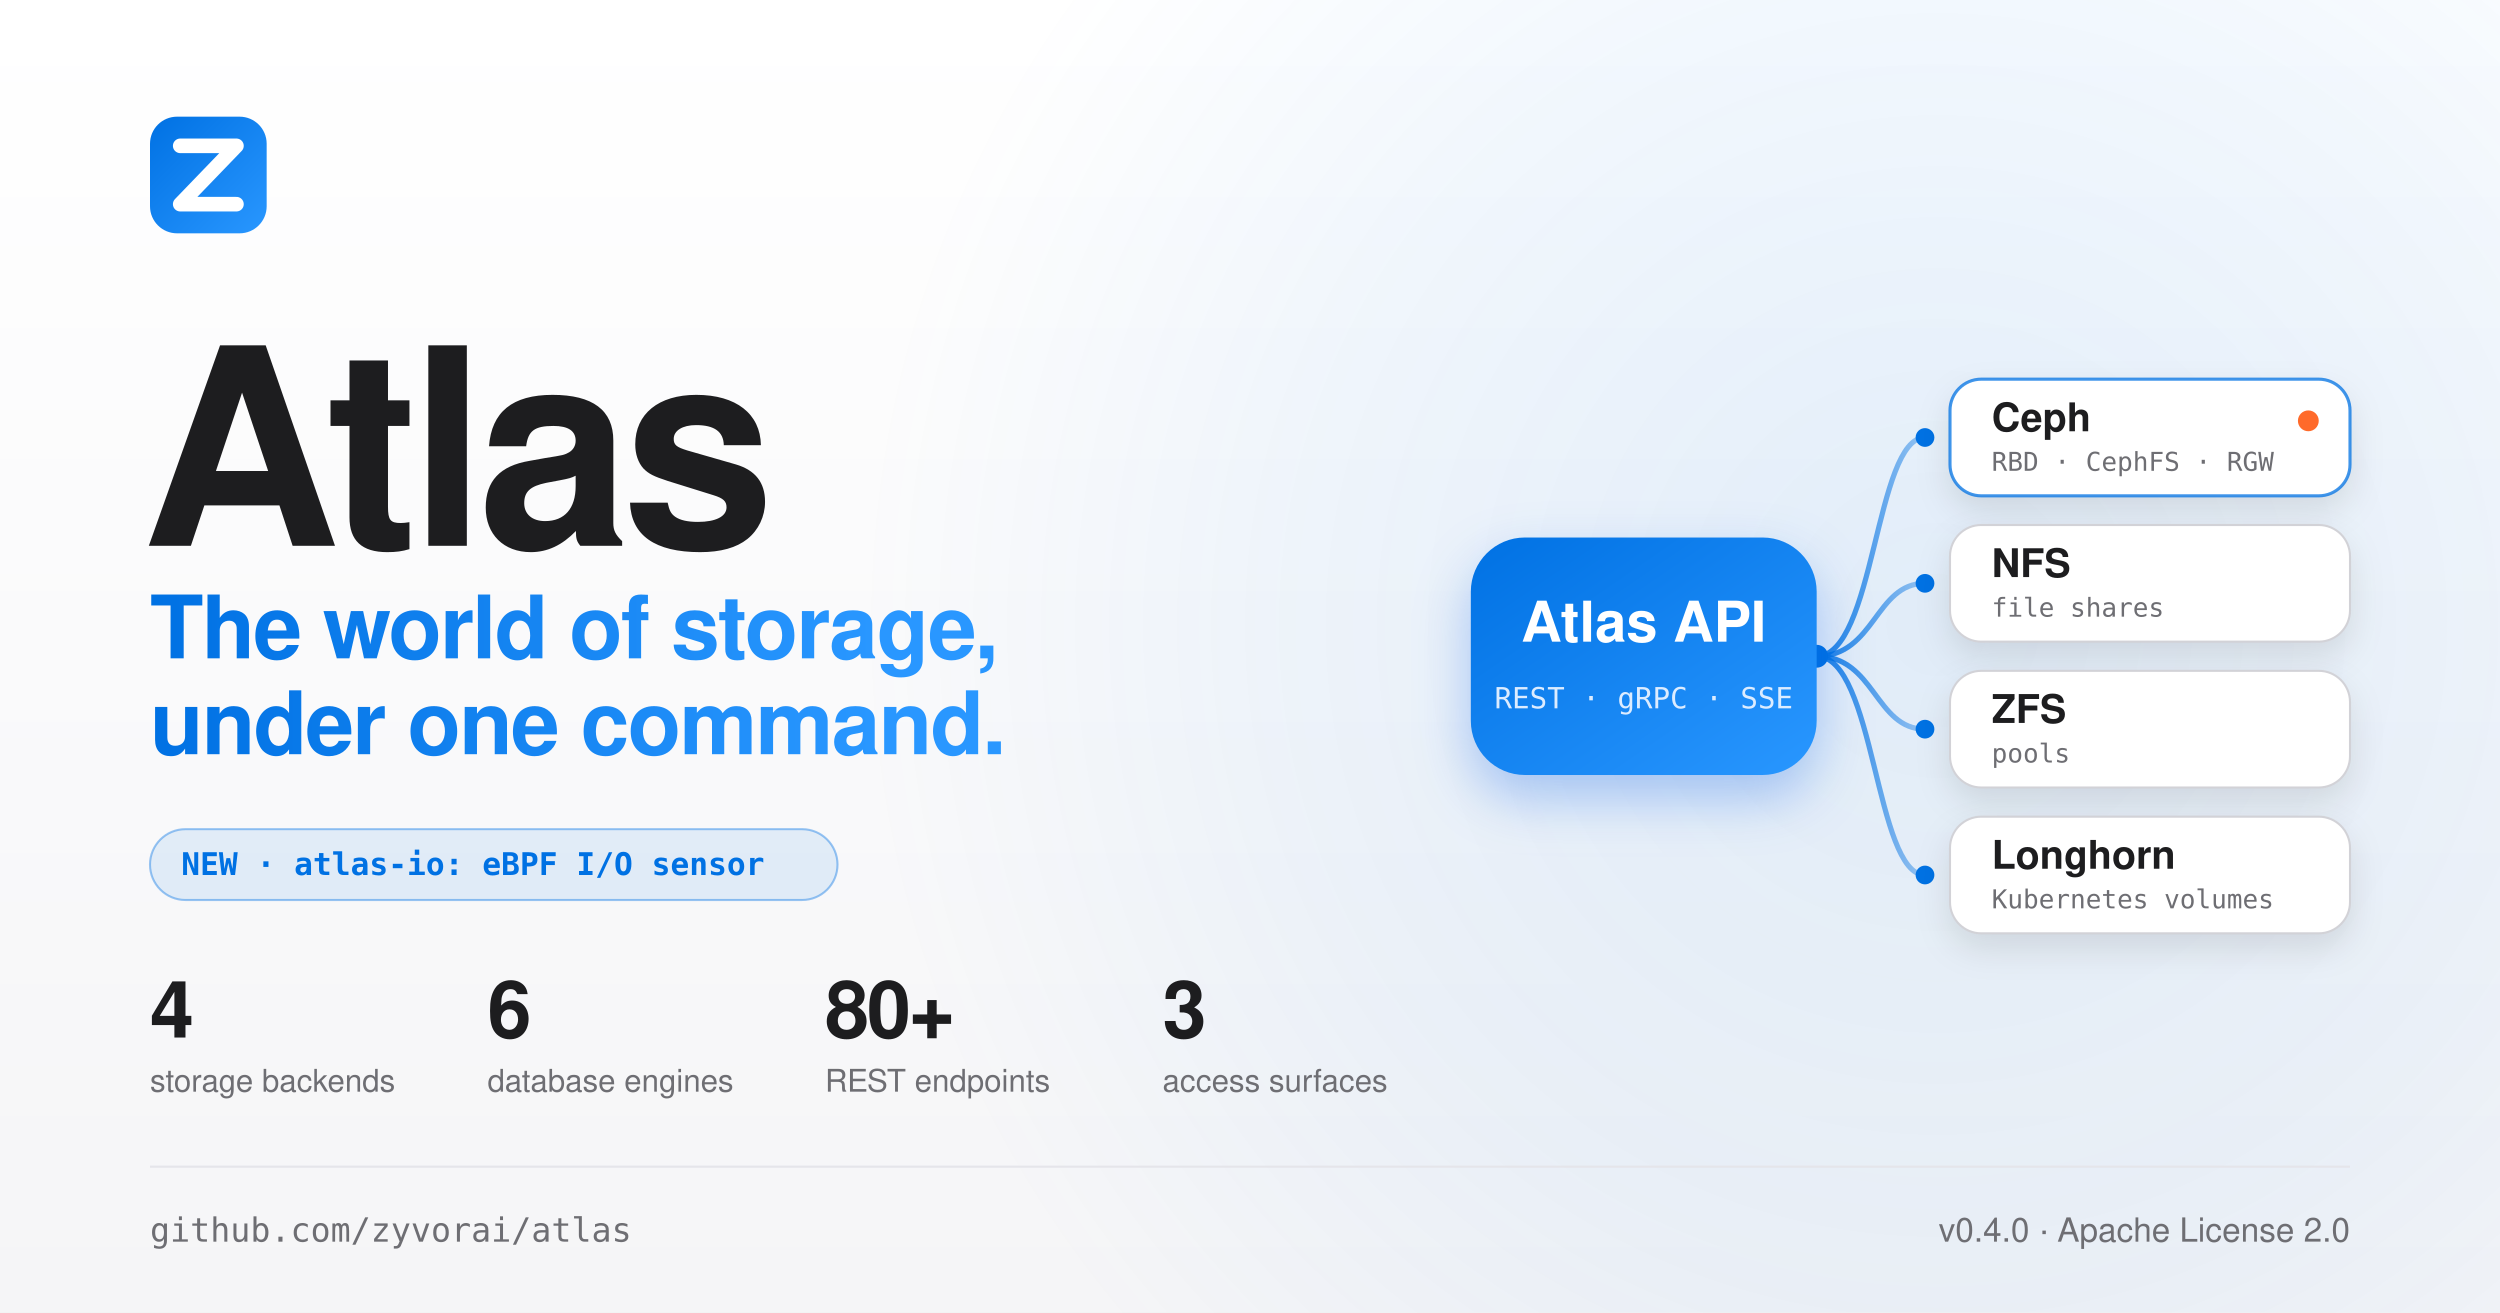
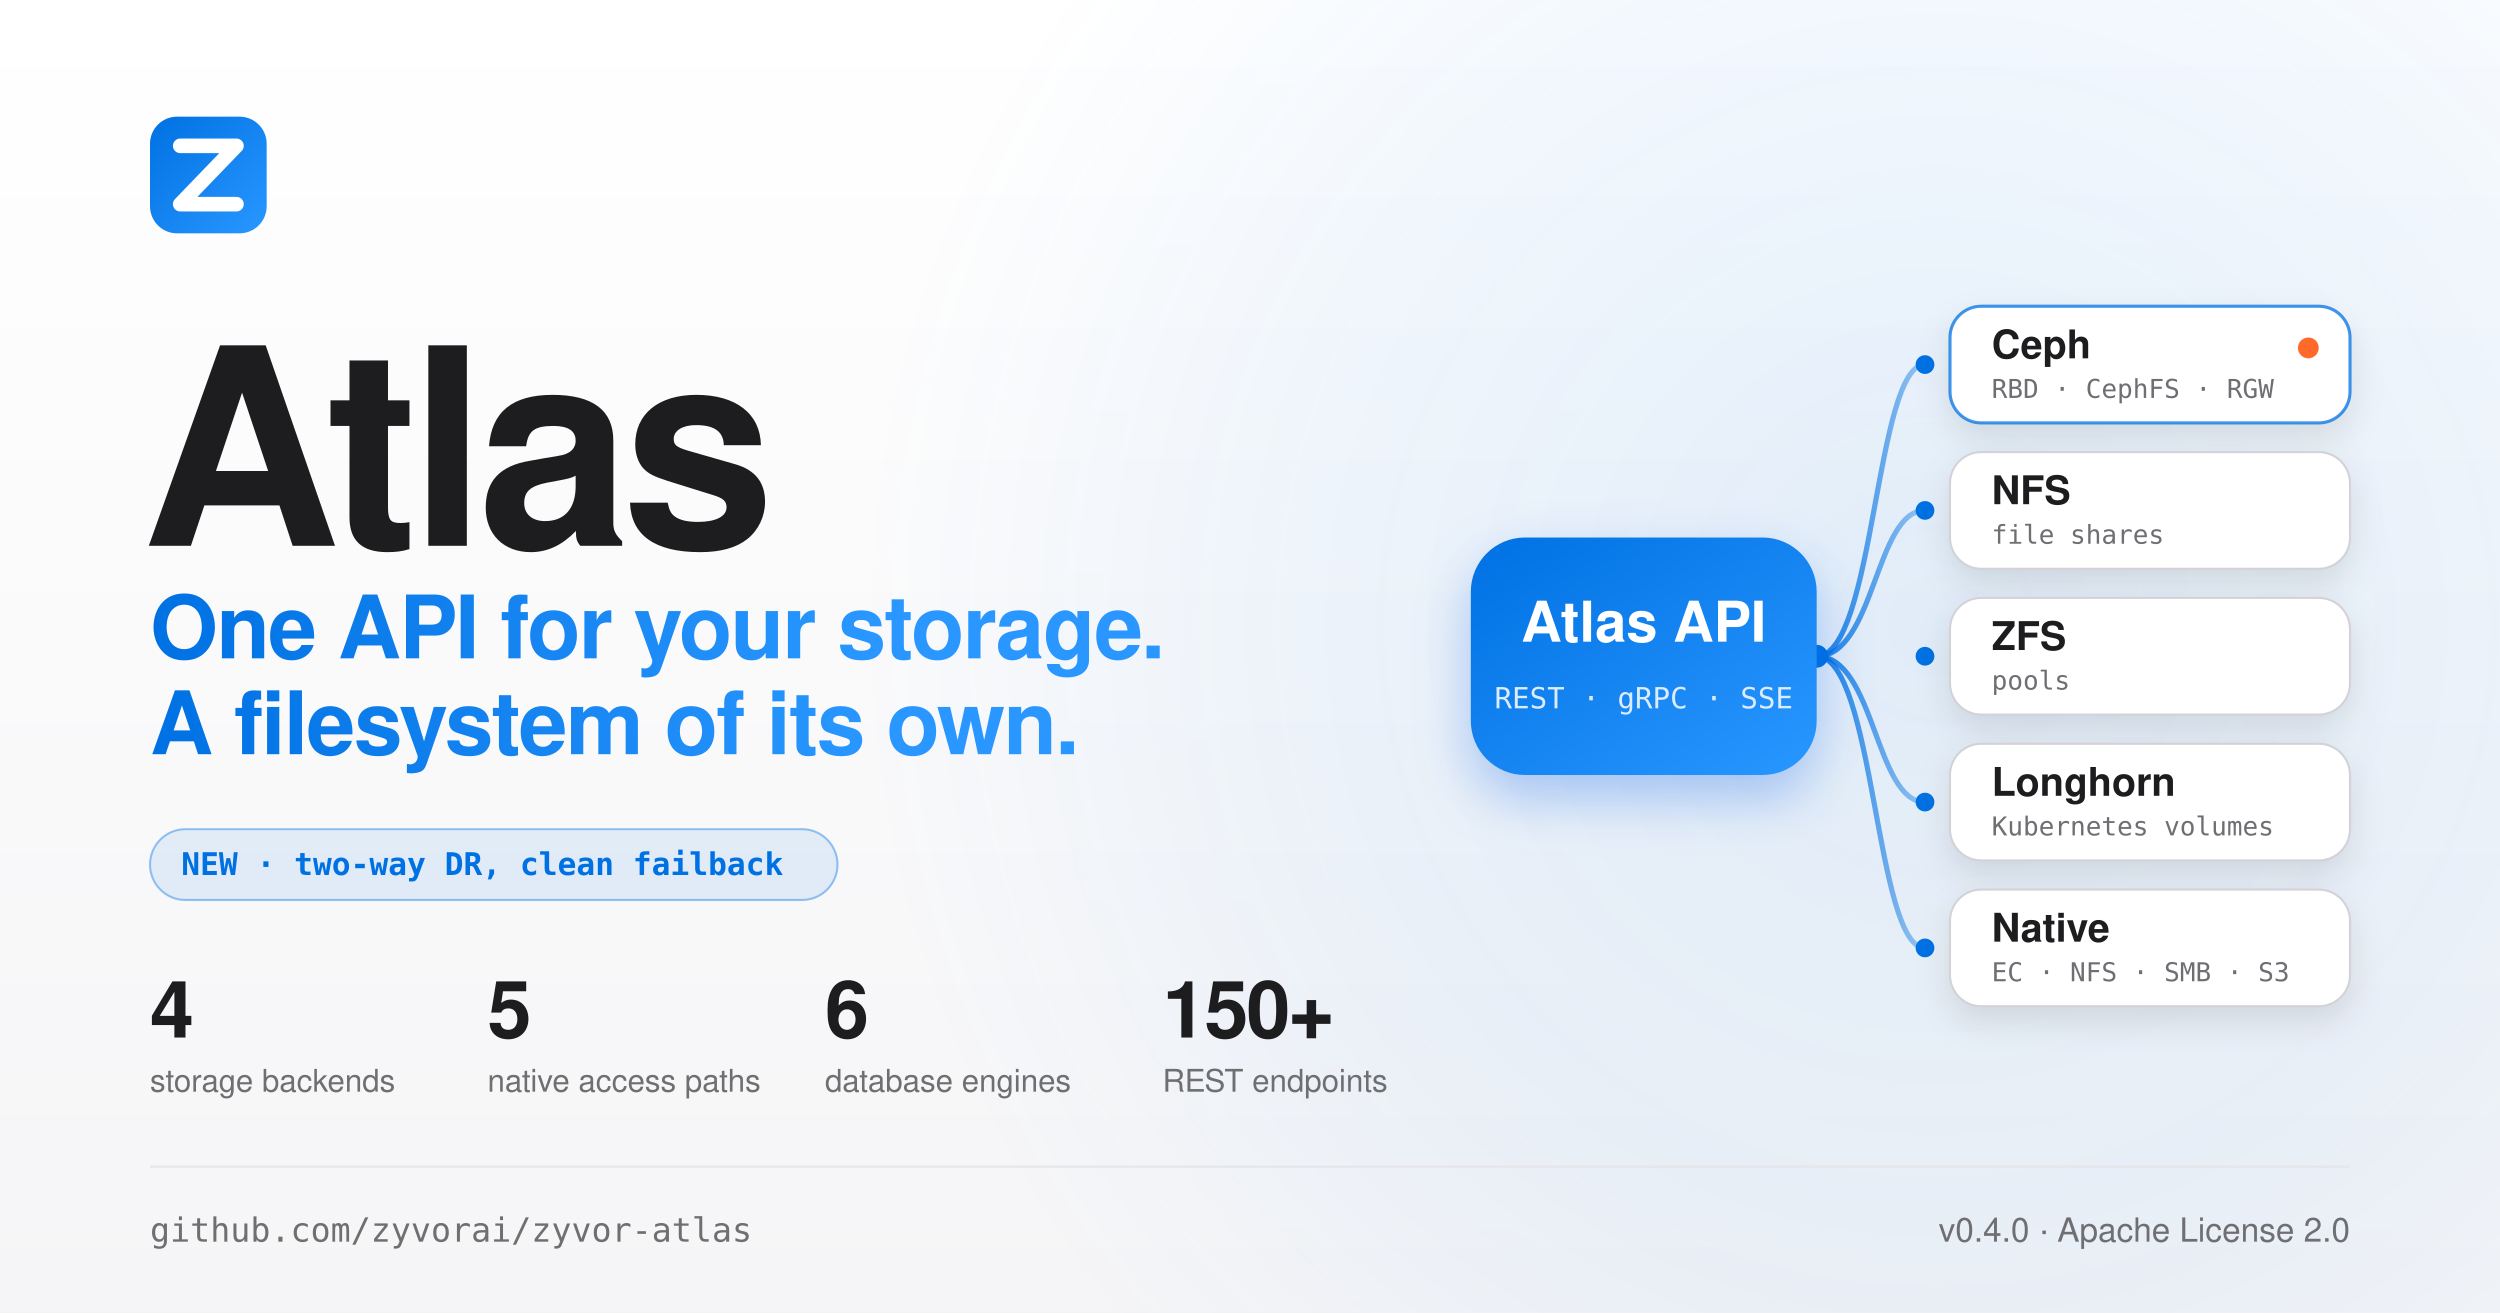
- <svg xmlns="http://www.w3.org/2000/svg" width="1200" height="630" viewBox="0 0 1200 630" role="img" aria-label="Atlas — The world of storage, under one command. One API in front of Ceph, NFS, ZFS and Longhorn, plus atlas-io: an observe-first eBPF I/O sensor.">
+ <svg xmlns="http://www.w3.org/2000/svg" width="1200" height="630" viewBox="0 0 1200 630" role="img" aria-label="Atlas — One API for your storage. A filesystem of its own. One API in front of Ceph, NFS, ZFS and Longhorn, plus Atlas Native, a distributed filesystem with NFS, SMB and S3.">
  <defs>
    <linearGradient id="bg" x1="0" y1="0" x2="0" y2="630" gradientUnits="userSpaceOnUse">
      <stop offset="0" stop-color="#ffffff" />
      <stop offset="1" stop-color="#f5f5f7" />
    </linearGradient>
    <radialGradient id="wash" cx="930" cy="300" r="520" gradientUnits="userSpaceOnUse">
      <stop offset="0" stop-color="#0071e3" stop-opacity="0.10" />
      <stop offset="0.6" stop-color="#0071e3" stop-opacity="0.05" />
      <stop offset="1" stop-color="#0071e3" stop-opacity="0" />
    </radialGradient>
    <linearGradient id="blue" x1="0" y1="0" x2="1" y2="1">
      <stop offset="0" stop-color="#0071e3" />
      <stop offset="1" stop-color="#2997ff" />
    </linearGradient>
    <linearGradient id="blueText" x1="72" y1="0" x2="420" y2="0" gradientUnits="userSpaceOnUse">
      <stop offset="0" stop-color="#0071e3" />
      <stop offset="1" stop-color="#2997ff" />
    </linearGradient>
    <linearGradient id="wire" x1="0" y1="0" x2="1" y2="0">
      <stop offset="0" stop-color="#0071e3" stop-opacity="0.9" />
      <stop offset="1" stop-color="#0071e3" stop-opacity="0.35" />
    </linearGradient>
    <filter id="shadow" x="-20%" y="-30%" width="140%" height="190%" color-interpolation-filters="sRGB">
      <feGaussianBlur in="SourceAlpha" stdDeviation="8" />
      <feOffset dy="7" result="b" />
      <feColorMatrix in="b" type="matrix" values="0 0 0 0 0  0 0 0 0 0  0 0 0 0 0  0 0 0 0.10 0" result="s" />
      <feMerge>
        <feMergeNode in="s" />
        <feMergeNode in="SourceGraphic" />
      </feMerge>
    </filter>
    <filter id="glow" x="-30%" y="-40%" width="160%" height="200%" color-interpolation-filters="sRGB">
      <feGaussianBlur in="SourceAlpha" stdDeviation="13" />
      <feOffset dy="11" result="b" />
      <feColorMatrix in="b" type="matrix" values="0 0 0 0 0.0  0 0 0 0 0.35  0 0 0 0 0.9  0 0 0 0.30 0" result="s" />
      <feMerge>
        <feMergeNode in="s" />
        <feMergeNode in="SourceGraphic" />
      </feMerge>
    </filter>
  </defs>
  <rect width="1200" height="630" fill="url(#bg)" />
  <rect width="1200" height="630" fill="url(#wash)" />
  <rect x="72" y="56" width="56" height="56" rx="13" fill="url(#blue)" />
  <path d="M86.5 70 113.5 70 86.5 98 113.5 98" fill="none" stroke="#ffffff" stroke-width="7" stroke-linecap="round" stroke-linejoin="round" />
  <text x="68" y="262" font-family="'Helvetica Neue',Helvetica,Arial,sans-serif" font-size="132" font-weight="700" letter-spacing="-4" fill="#1d1d1f">Atlas</text>
-   <text x="72" y="316" font-family="'Helvetica Neue',Helvetica,Arial,sans-serif" font-size="42" font-weight="600" letter-spacing="-0.8" fill="url(#blueText)">The world of storage,</text>
-   <text x="72" y="362" font-family="'Helvetica Neue',Helvetica,Arial,sans-serif" font-size="42" font-weight="600" letter-spacing="-0.8" fill="url(#blueText)">under one command.</text>
+   <text x="72" y="316" font-family="'Helvetica Neue',Helvetica,Arial,sans-serif" font-size="42" font-weight="600" letter-spacing="-0.8" fill="url(#blueText)">One API for your storage.</text>
+   <text x="72" y="362" font-family="'Helvetica Neue',Helvetica,Arial,sans-serif" font-size="42" font-weight="600" letter-spacing="-0.8" fill="url(#blueText)">A filesystem of its own.</text>
  <rect x="72" y="398" width="330" height="34" rx="17" fill="#0071e3" fill-opacity="0.10" stroke="#0071e3" stroke-opacity="0.4" />
-   <text x="87" y="420" font-family="'Menlo','JetBrains Mono',monospace" font-size="15" font-weight="700" fill="#0071e3">NEW · atlas-io: eBPF I/O sensor</text>
+   <text x="87" y="420" font-family="'Menlo','JetBrains Mono',monospace" font-size="15" font-weight="700" fill="#0071e3">NEW · two-way DR, clean failback</text>
  <g font-family="'Helvetica Neue',Helvetica,Arial,sans-serif">
    <text x="72" y="498" font-size="38" font-weight="700" letter-spacing="-1" fill="#1d1d1f">4</text>
    <text x="72" y="524" font-size="15" fill="#6e6e73">storage backends</text>
-     <text x="234" y="498" font-size="38" font-weight="700" letter-spacing="-1" fill="#1d1d1f">6</text>
-     <text x="234" y="524" font-size="15" fill="#6e6e73">database engines</text>
-     <text x="396" y="498" font-size="38" font-weight="700" letter-spacing="-1" fill="#1d1d1f">80+</text>
-     <text x="396" y="524" font-size="15" fill="#6e6e73">REST endpoints</text>
-     <text x="558" y="498" font-size="38" font-weight="700" letter-spacing="-1" fill="#1d1d1f">3</text>
-     <text x="558" y="524" font-size="15" fill="#6e6e73">access surfaces</text>
+     <text x="234" y="498" font-size="38" font-weight="700" letter-spacing="-1" fill="#1d1d1f">5</text>
+     <text x="234" y="524" font-size="15" fill="#6e6e73">native access paths</text>
+     <text x="396" y="498" font-size="38" font-weight="700" letter-spacing="-1" fill="#1d1d1f">6</text>
+     <text x="396" y="524" font-size="15" fill="#6e6e73">database engines</text>
+     <text x="558" y="498" font-size="38" font-weight="700" letter-spacing="-1" fill="#1d1d1f">150+</text>
+     <text x="558" y="524" font-size="15" fill="#6e6e73">REST endpoints</text>
  </g>
  <g fill="none" stroke="url(#wire)" stroke-width="2.5" stroke-linecap="round">
-     <path d="M872 315 C 900 315, 900 210, 924 210" />
-     <path d="M872 315 C 900 315, 900 280, 924 280" />
-     <path d="M872 315 C 900 315, 900 350, 924 350" />
-     <path d="M872 315 C 900 315, 900 420, 924 420" />
+     <path d="M872 315 C 900 315, 900 175, 924 175" />
+     <path d="M872 315 C 900 315, 900 245, 924 245" />
+     <path d="M872 315 C 900 315, 900 315, 924 315" />
+     <path d="M872 315 C 900 315, 900 385, 924 385" />
+     <path d="M872 315 C 900 315, 900 455, 924 455" />
  </g>
  <g fill="#0071e3">
    <circle cx="872" cy="315" r="5.5" />
-     <circle cx="924" cy="210" r="4.5" />
-     <circle cx="924" cy="280" r="4.5" />
-     <circle cx="924" cy="350" r="4.5" />
-     <circle cx="924" cy="420" r="4.5" />
+     <circle cx="924" cy="175" r="4.5" />
+     <circle cx="924" cy="245" r="4.5" />
+     <circle cx="924" cy="315" r="4.5" />
+     <circle cx="924" cy="385" r="4.5" />
+     <circle cx="924" cy="455" r="4.5" />
  </g>
  <rect x="706" y="258" width="166" height="114" rx="26" fill="url(#blue)" filter="url(#glow)" />
  <text x="789" y="308" text-anchor="middle" font-family="'Helvetica Neue',Helvetica,Arial,sans-serif" font-size="27" font-weight="700" fill="#ffffff">Atlas API</text>
  <text x="789" y="340" text-anchor="middle" font-family="'Menlo','JetBrains Mono',monospace" font-size="14" fill="#dcecff">REST · gRPC · SSE</text>
  <g font-family="'Helvetica Neue',Helvetica,Arial,sans-serif">
-     <rect x="936" y="182" width="192" height="56" rx="15" fill="#ffffff" stroke="#0071e3" stroke-opacity="0.75" stroke-width="1.5" filter="url(#shadow)" />
-     <text x="956" y="207" font-size="19" font-weight="700" fill="#1d1d1f">Ceph</text>
-     <text x="956" y="226" font-size="12.5" font-family="'Menlo','JetBrains Mono',monospace" fill="#6e6e73">RBD · CephFS · RGW</text>
-     <circle cx="1108" cy="202" r="5" fill="#ff6a2a" />
-     <rect x="936" y="252" width="192" height="56" rx="15" fill="#ffffff" stroke="#d2d2d7" filter="url(#shadow)" />
-     <text x="956" y="277" font-size="19" font-weight="700" fill="#1d1d1f">NFS</text>
-     <text x="956" y="296" font-size="12.5" font-family="'Menlo','JetBrains Mono',monospace" fill="#6e6e73">file shares</text>
-     <rect x="936" y="322" width="192" height="56" rx="15" fill="#ffffff" stroke="#d2d2d7" filter="url(#shadow)" />
-     <text x="956" y="347" font-size="19" font-weight="700" fill="#1d1d1f">ZFS</text>
-     <text x="956" y="366" font-size="12.5" font-family="'Menlo','JetBrains Mono',monospace" fill="#6e6e73">pools</text>
-     <rect x="936" y="392" width="192" height="56" rx="15" fill="#ffffff" stroke="#d2d2d7" filter="url(#shadow)" />
-     <text x="956" y="417" font-size="19" font-weight="700" fill="#1d1d1f">Longhorn</text>
-     <text x="956" y="436" font-size="12.5" font-family="'Menlo','JetBrains Mono',monospace" fill="#6e6e73">Kubernetes volumes</text>
+     <rect x="936" y="147" width="192" height="56" rx="15" fill="#ffffff" stroke="#0071e3" stroke-opacity="0.75" stroke-width="1.5" filter="url(#shadow)" />
+     <text x="956" y="172" font-size="19" font-weight="700" fill="#1d1d1f">Ceph</text>
+     <text x="956" y="191" font-size="12.5" font-family="'Menlo','JetBrains Mono',monospace" fill="#6e6e73">RBD · CephFS · RGW</text>
+     <circle cx="1108" cy="167" r="5" fill="#ff6a2a" />
+     <rect x="936" y="217" width="192" height="56" rx="15" fill="#ffffff" stroke="#d2d2d7" filter="url(#shadow)" />
+     <text x="956" y="242" font-size="19" font-weight="700" fill="#1d1d1f">NFS</text>
+     <text x="956" y="261" font-size="12.5" font-family="'Menlo','JetBrains Mono',monospace" fill="#6e6e73">file shares</text>
+     <rect x="936" y="287" width="192" height="56" rx="15" fill="#ffffff" stroke="#d2d2d7" filter="url(#shadow)" />
+     <text x="956" y="312" font-size="19" font-weight="700" fill="#1d1d1f">ZFS</text>
+     <text x="956" y="331" font-size="12.5" font-family="'Menlo','JetBrains Mono',monospace" fill="#6e6e73">pools</text>
+     <rect x="936" y="357" width="192" height="56" rx="15" fill="#ffffff" stroke="#d2d2d7" filter="url(#shadow)" />
+     <text x="956" y="382" font-size="19" font-weight="700" fill="#1d1d1f">Longhorn</text>
+     <text x="956" y="401" font-size="12.5" font-family="'Menlo','JetBrains Mono',monospace" fill="#6e6e73">Kubernetes volumes</text>
+     <rect x="936" y="427" width="192" height="56" rx="15" fill="#ffffff" stroke="#d2d2d7" filter="url(#shadow)" />
+     <text x="956" y="452" font-size="19" font-weight="700" fill="#1d1d1f">Native</text>
+     <text x="956" y="471" font-size="12.5" font-family="'Menlo','JetBrains Mono',monospace" fill="#6e6e73">EC · NFS · SMB · S3</text>
  </g>
  <line x1="72" y1="560" x2="1128" y2="560" stroke="#e5e5ea" stroke-width="1" />
-   <text x="72" y="596" font-family="'Menlo','JetBrains Mono',monospace" font-size="16" fill="#6e6e73">github.com/zyvorai/atlas</text>
+   <text x="72" y="596" font-family="'Menlo','JetBrains Mono',monospace" font-size="16" fill="#6e6e73">github.com/zyvorai/zyvor-atlas</text>
  <text x="1128" y="596" text-anchor="end" font-family="'Helvetica Neue',Helvetica,Arial,sans-serif" font-size="16" fill="#6e6e73">v0.4.0 · Apache License 2.0</text>
</svg>
